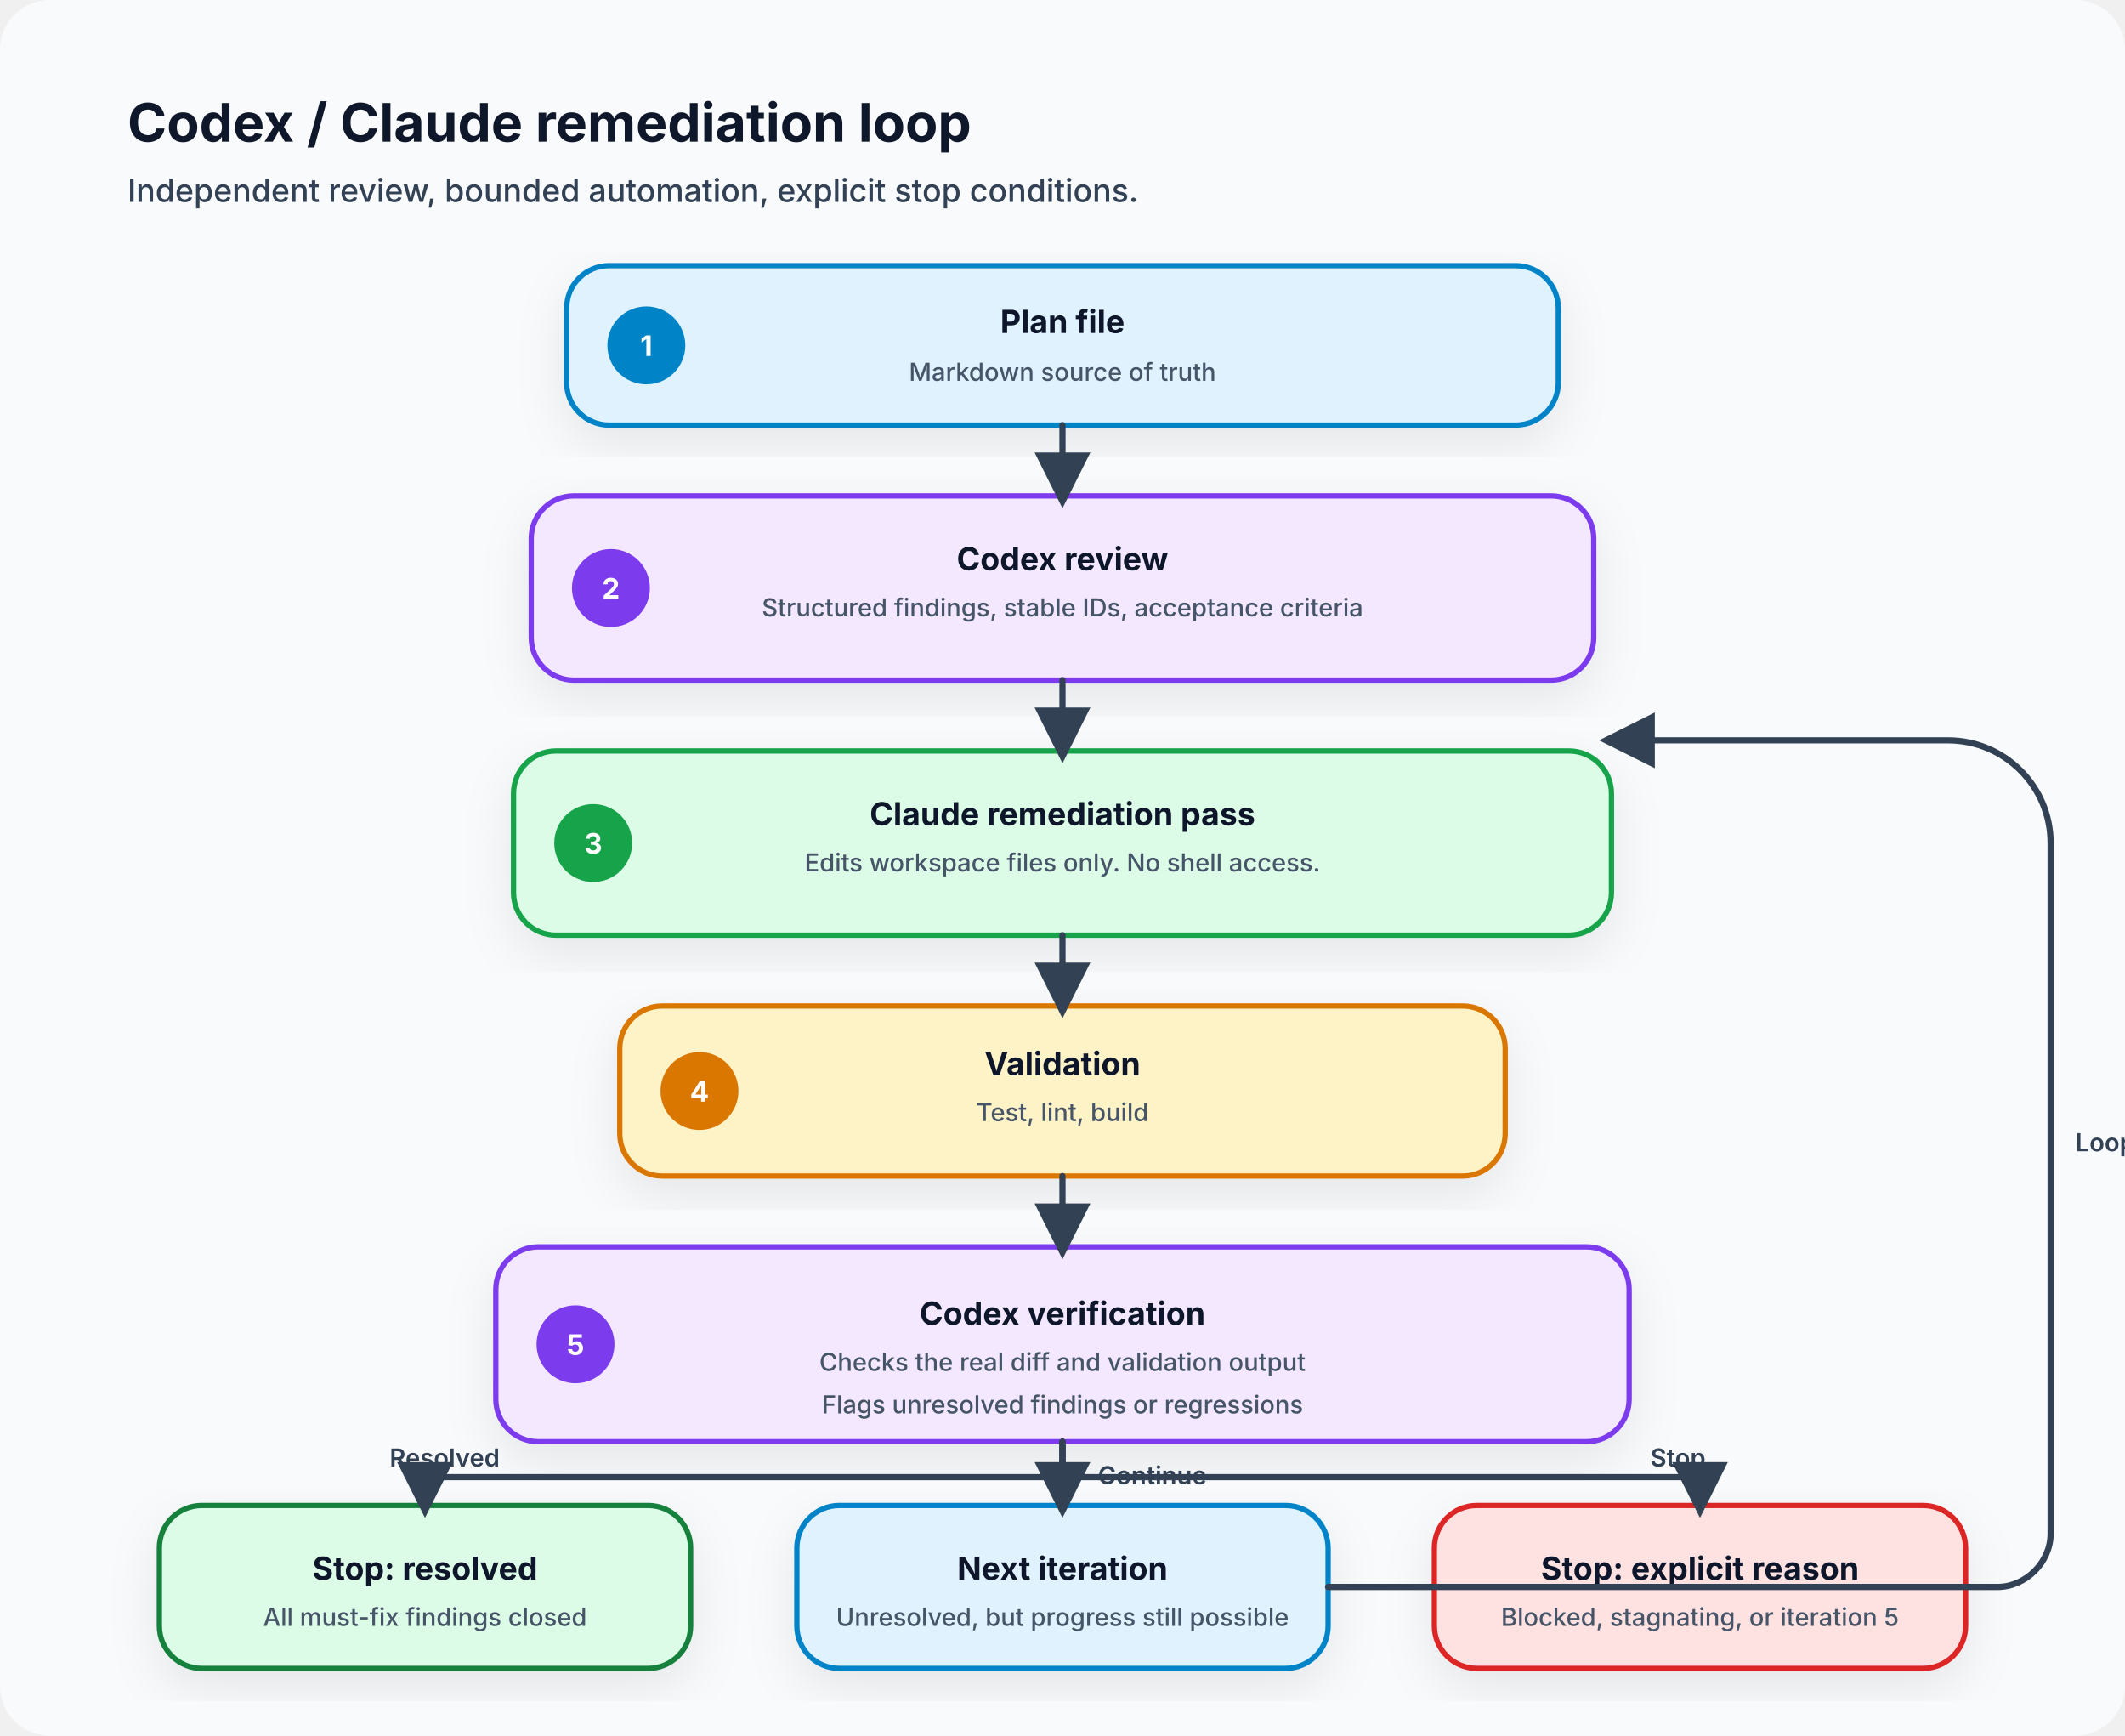
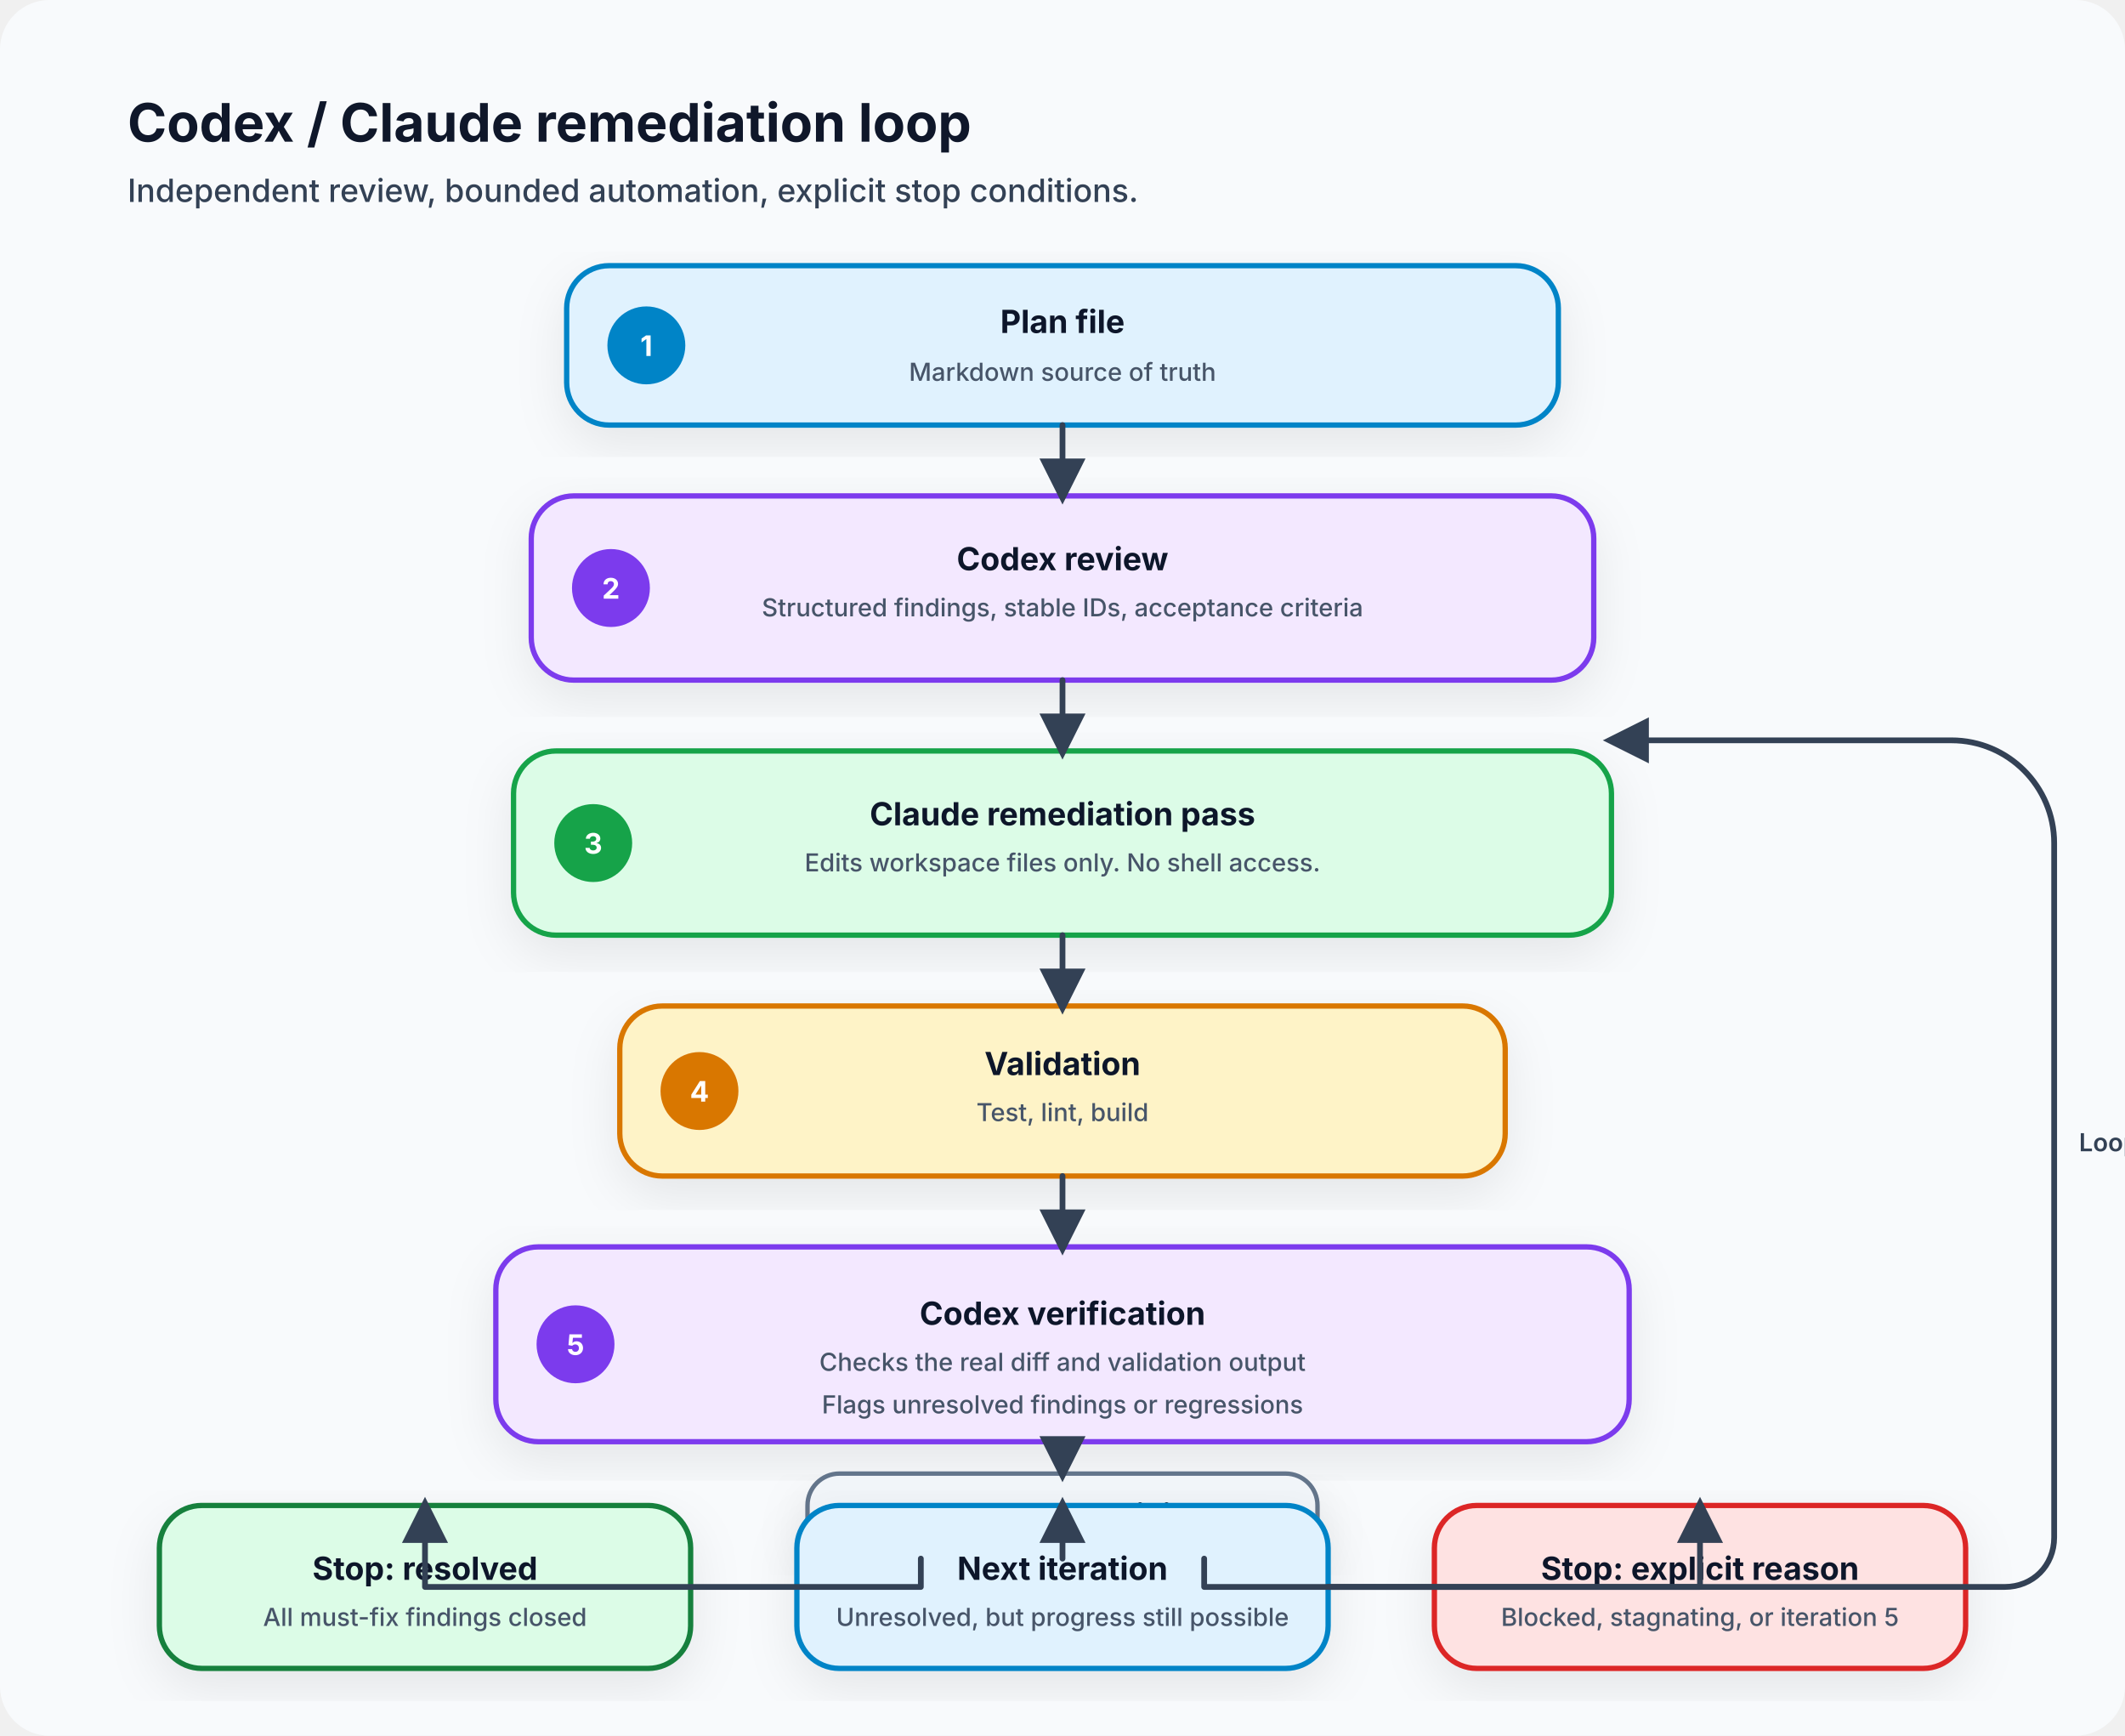
<svg xmlns="http://www.w3.org/2000/svg" width="1200" height="980" viewBox="0 0 1200 980" fill="none" role="img" aria-labelledby="title desc">
  <defs>
    <filter id="shadow" x="-20%" y="-20%" width="140%" height="140%">
      <feDropShadow dx="0" dy="10" stdDeviation="14" flood-color="#0f172a" flood-opacity="0.08" />
    </filter>
-     <marker id="arrow" markerWidth="9" markerHeight="9" refX="7" refY="4.5" orient="auto">
-       <path d="M0 0L9 4.5L0 9V0Z" fill="#334155" />
+     <marker id="arrow" markerWidth="8" markerHeight="8" refX="6.5" refY="4" orient="auto">
+       <path d="M0 0L8 4L0 8V0Z" fill="#334155" />
    </marker>
    <style>
      .title { font: 700 30px -apple-system, BlinkMacSystemFont, "Segoe UI", sans-serif; fill: #0f172a; }
      .subtitle { font: 500 18px -apple-system, BlinkMacSystemFont, "Segoe UI", sans-serif; fill: #334155; }
      .heading { font: 700 18px -apple-system, BlinkMacSystemFont, "Segoe UI", sans-serif; fill: #0f172a; }
      .body { font: 500 14px -apple-system, BlinkMacSystemFont, "Segoe UI", sans-serif; fill: #475569; }
      .badge { font: 700 16px -apple-system, BlinkMacSystemFont, "Segoe UI", sans-serif; fill: white; }
      .label { font: 600 14px -apple-system, BlinkMacSystemFont, "Segoe UI", sans-serif; fill: #334155; }
-       .line { stroke: #334155; stroke-width: 3.5; stroke-linecap: round; stroke-linejoin: round; fill: none; marker-end: url(#arrow); }
+       .line { stroke: #334155; stroke-width: 3.25; stroke-linecap: round; stroke-linejoin: round; fill: none; marker-end: url(#arrow); }
      .panel { filter: url(#shadow); }
    </style>
  </defs>
  <rect width="1200" height="980" rx="28" fill="#F8FAFC" />
  <text x="72" y="80" class="title">Codex / Claude remediation loop</text>
  <text x="72" y="114" class="subtitle">Independent review, bounded automation, explicit stop conditions.</text>
  <g class="panel">
    <rect x="320" y="150" width="560" height="90" rx="24" fill="#E0F2FE" stroke="#0284C7" stroke-width="3" />
    <circle cx="365" cy="195" r="22" fill="#0284C7" />
    <text x="365" y="201" text-anchor="middle" class="badge">1</text>
    <text x="600" y="188" text-anchor="middle" class="heading">Plan file</text>
    <text x="600" y="215" text-anchor="middle" class="body">Markdown source of truth</text>
  </g>
  <g class="panel">
    <rect x="300" y="280" width="600" height="104" rx="24" fill="#F3E8FF" stroke="#7C3AED" stroke-width="3" />
    <circle cx="345" cy="332" r="22" fill="#7C3AED" />
    <text x="345" y="338" text-anchor="middle" class="badge">2</text>
    <text x="600" y="322" text-anchor="middle" class="heading">Codex review</text>
    <text x="600" y="348" text-anchor="middle" class="body">Structured findings, stable IDs, acceptance criteria</text>
  </g>
  <g class="panel">
    <rect x="290" y="424" width="620" height="104" rx="24" fill="#DCFCE7" stroke="#16A34A" stroke-width="3" />
    <circle cx="335" cy="476" r="22" fill="#16A34A" />
    <text x="335" y="482" text-anchor="middle" class="badge">3</text>
    <text x="600" y="466" text-anchor="middle" class="heading">Claude remediation pass</text>
    <text x="600" y="492" text-anchor="middle" class="body">Edits workspace files only. No shell access.</text>
  </g>
  <g class="panel">
    <rect x="350" y="568" width="500" height="96" rx="24" fill="#FEF3C7" stroke="#D97706" stroke-width="3" />
    <circle cx="395" cy="616" r="22" fill="#D97706" />
    <text x="395" y="622" text-anchor="middle" class="badge">4</text>
    <text x="600" y="607" text-anchor="middle" class="heading">Validation</text>
    <text x="600" y="633" text-anchor="middle" class="body">Test, lint, build</text>
  </g>
  <g class="panel">
    <rect x="280" y="704" width="640" height="110" rx="24" fill="#F3E8FF" stroke="#7C3AED" stroke-width="3" />
    <circle cx="325" cy="759" r="22" fill="#7C3AED" />
    <text x="325" y="765" text-anchor="middle" class="badge">5</text>
    <text x="600" y="748" text-anchor="middle" class="heading">Codex verification</text>
    <text x="600" y="774" text-anchor="middle" class="body">Checks the real diff and validation output</text>
    <text x="600" y="798" text-anchor="middle" class="body">Flags unresolved findings or regressions</text>
  </g>
  <path d="M600 240V280" class="line" />
  <path d="M600 384V424" class="line" />
  <path d="M600 528V568" class="line" />
  <path d="M600 664V704" class="line" />
  <g class="panel">
+     <rect x="456" y="832" width="288" height="48" rx="18" fill="#F1F5F9" stroke="#64748B" stroke-width="2.5" />
+     <text x="600" y="862" text-anchor="middle" class="heading">Controller decision</text>
+   </g>
+   <g class="panel">
    <rect x="90" y="850" width="300" height="92" rx="24" fill="#DCFCE7" stroke="#15803D" stroke-width="3" />
    <text x="240" y="892" text-anchor="middle" class="heading">Stop: resolved</text>
    <text x="240" y="918" text-anchor="middle" class="body">All must-fix findings closed</text>
  </g>
  <g class="panel">
    <rect x="450" y="850" width="300" height="92" rx="24" fill="#E0F2FE" stroke="#0284C7" stroke-width="3" />
    <text x="600" y="892" text-anchor="middle" class="heading">Next iteration</text>
    <text x="600" y="918" text-anchor="middle" class="body">Unresolved, but progress still possible</text>
  </g>
  <g class="panel">
    <rect x="810" y="850" width="300" height="92" rx="24" fill="#FEE2E2" stroke="#DC2626" stroke-width="3" />
    <text x="960" y="892" text-anchor="middle" class="heading">Stop: explicit reason</text>
    <text x="960" y="918" text-anchor="middle" class="body">Blocked, stagnating, or iteration 5</text>
  </g>
-   <path d="M600 814V834L240 834V850" class="line" />
-   <path d="M600 814V850" class="line" />
-   <path d="M600 814V834L960 834V850" class="line" />
-   <path d="M750 896H1128C1144 896 1158 882 1158 866V476C1158 444 1132 418 1100 418H910" class="line" />
-   <text x="220" y="828" class="label">Resolved</text>
-   <text x="620" y="838" class="label">Continue</text>
-   <text x="932" y="828" class="label">Stop</text>
-   <text x="1172" y="650" class="label">Loop</text>
+   <path d="M600 814V832" class="line" />
+   <path d="M520 880V896H240V850" class="line" />
+   <path d="M600 880V850" class="line" />
+   <path d="M680 880V896H960V850" class="line" />
+   <path d="M750 896H1132C1148 896 1160 884 1160 868V476C1160 444 1134 418 1102 418H910" class="line" />
+   <text x="1174" y="650" class="label">Loop</text>
</svg>
